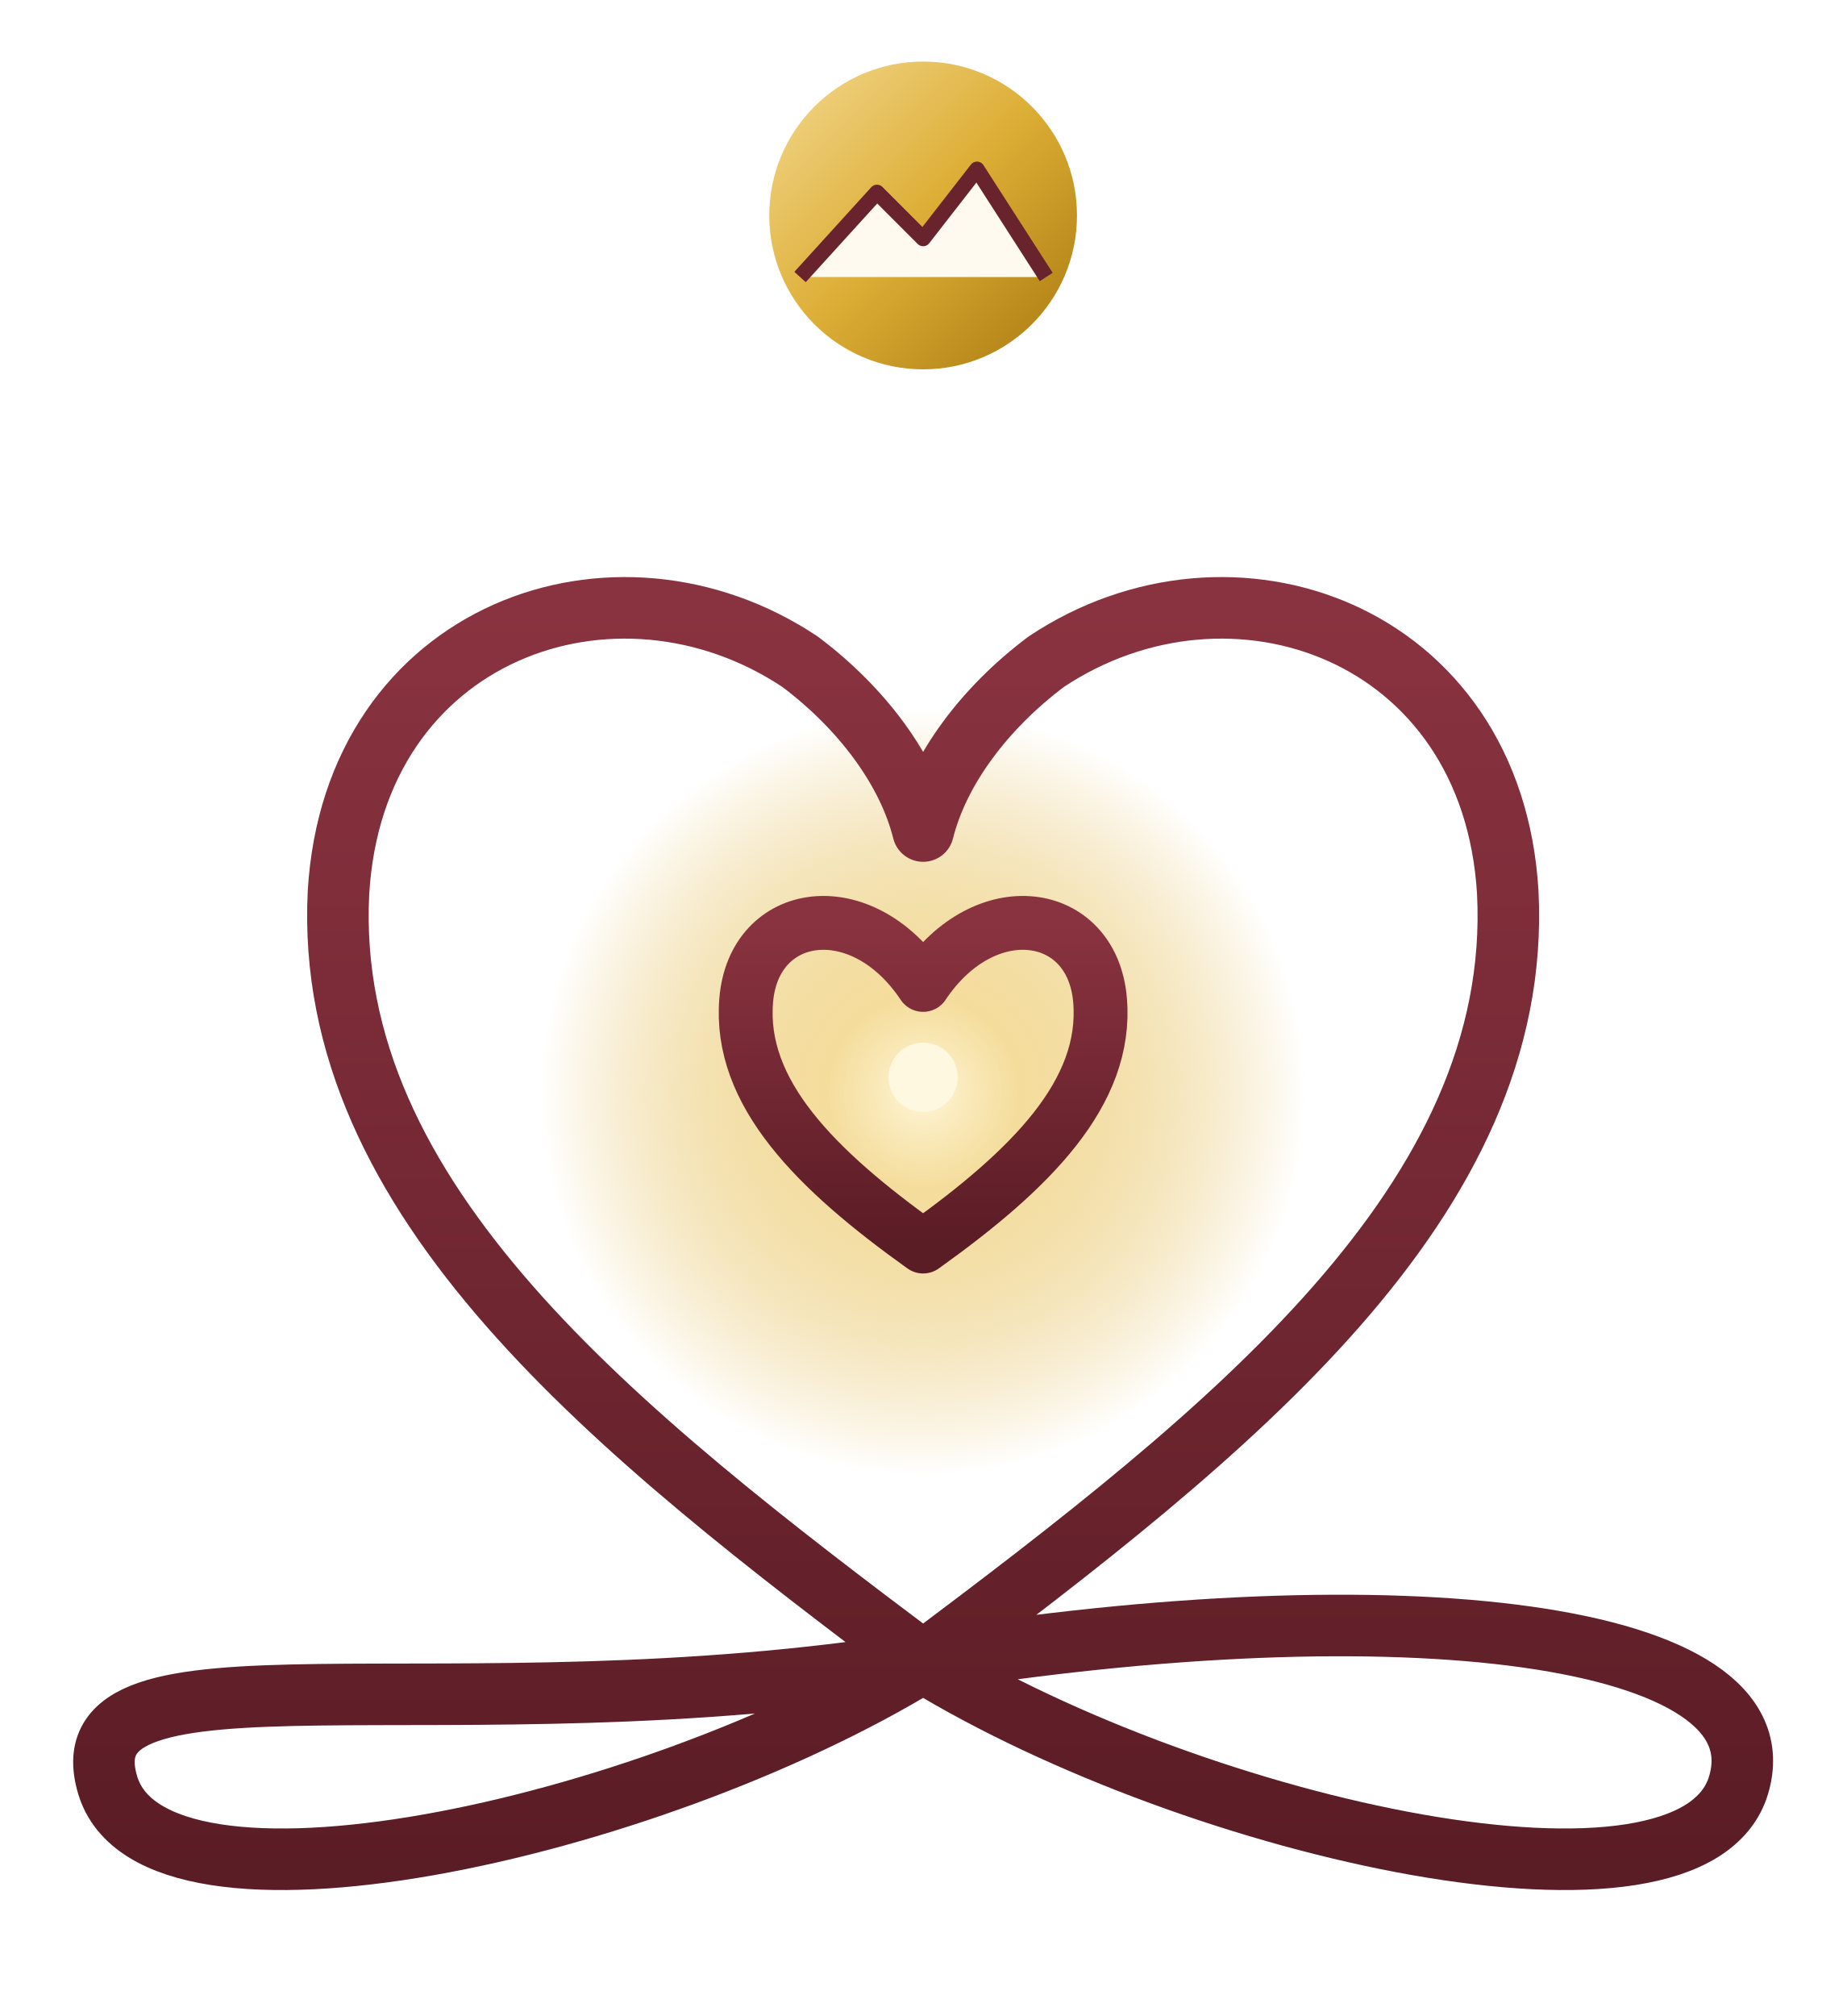
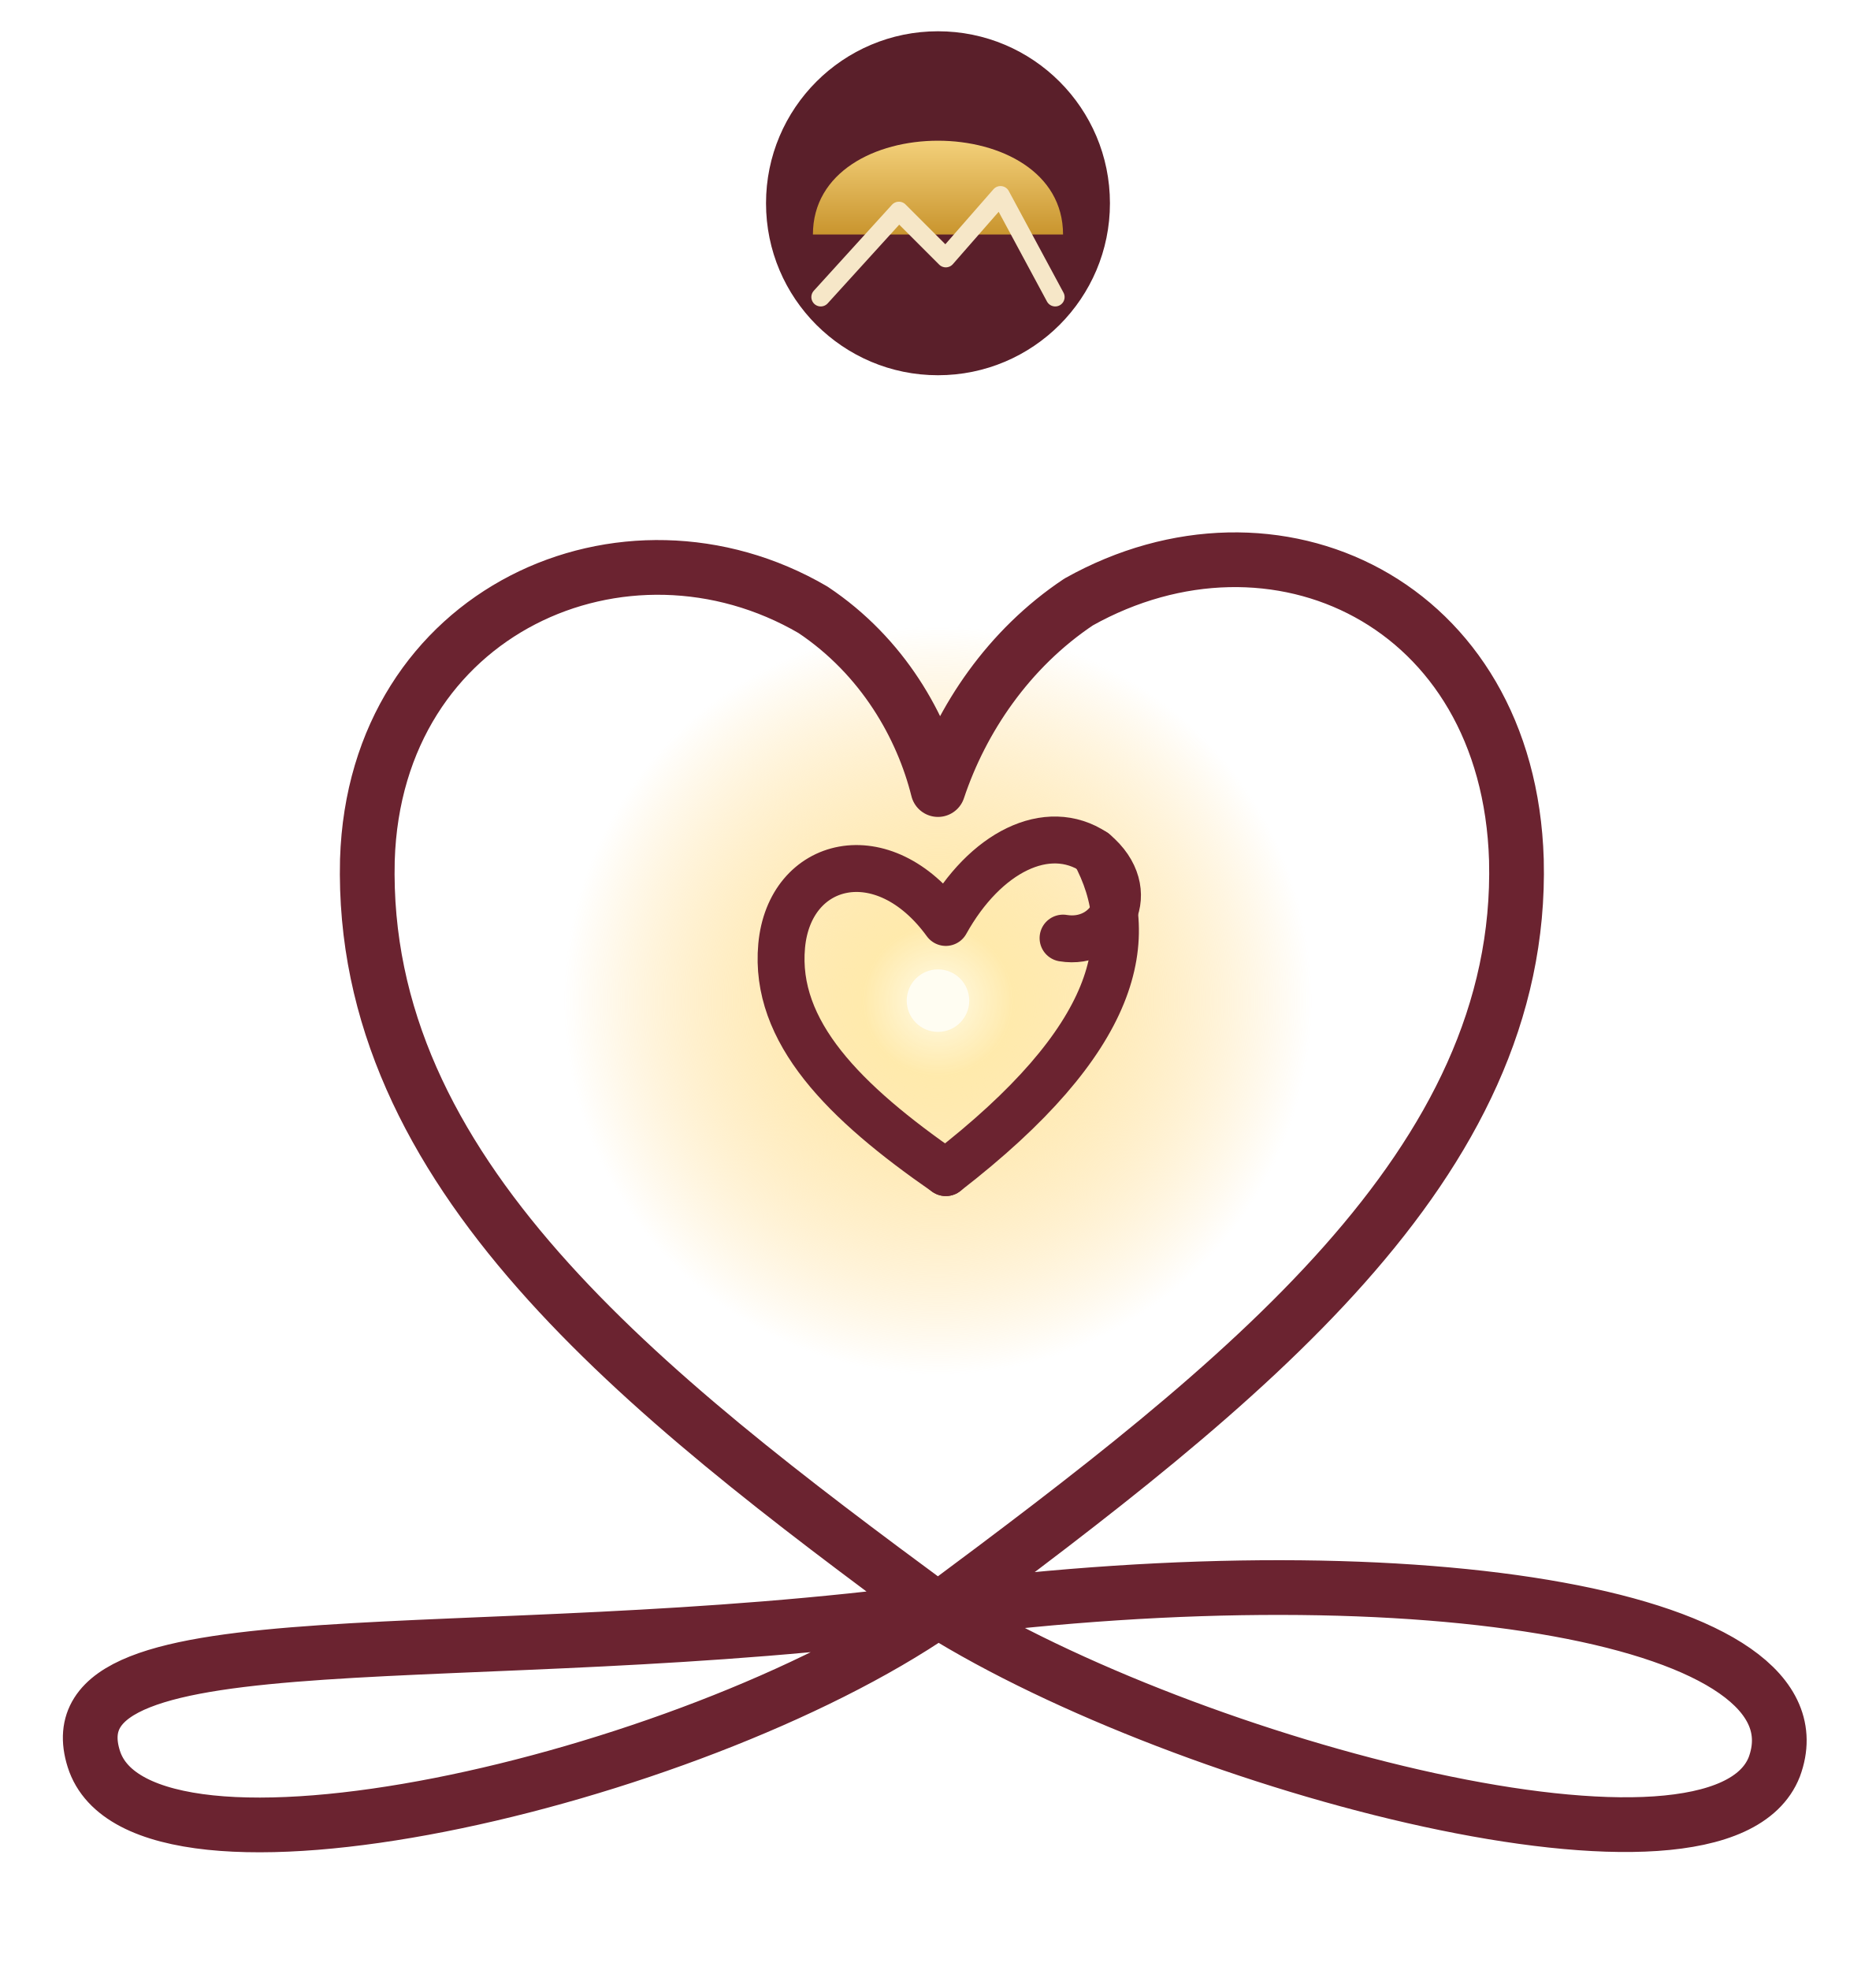
- <svg xmlns="http://www.w3.org/2000/svg" viewBox="80 34 240 262" width="240" height="262">
+ <svg xmlns="http://www.w3.org/2000/svg" viewBox="80 40 240 252" width="240" height="252">
  <defs>
-     <linearGradient id="rim" x1="0" y1="0" x2="1" y2="1">
-       <stop offset="0" stop-color="#f3d991" />
-       <stop offset=".5" stop-color="#ddae35" />
-       <stop offset="1" stop-color="#a8780f" />
+     <radialGradient id="spark">
+       <stop offset="0" stop-color="#fffbe8" />
+       <stop offset=".2" stop-color="#ffe9a8" stop-opacity=".95" />
+       <stop offset="1" stop-color="#ffcf6b" stop-opacity="0" />
+     </radialGradient>
+     <linearGradient id="dome" x1="0" y1="0" x2="0" y2="1">
+       <stop offset="0" stop-color="#f3d07a" />
+       <stop offset="1" stop-color="#c9952e" />
    </linearGradient>
-     <linearGradient id="ink" x1="0" y1="0" x2="0" y2="1">
-       <stop offset="0" stop-color="#8a3340" />
-       <stop offset="1" stop-color="#5a1c25" />
-     </linearGradient>
-     <radialGradient id="glow">
-       <stop offset="0" stop-color="#fff6d8" />
-       <stop offset=".25" stop-color="#f3d991" stop-opacity=".9" />
-       <stop offset="1" stop-color="#ddae35" stop-opacity="0" />
-     </radialGradient>
  </defs>
-   <g transform="translate(200 62)">
-     <circle r="20" fill="url(#rim)" />
-     <path d="M-16 8 L-6 -3 L0 3 L7 -6 L16 8 Z" fill="#fffaf0" />
-     <path d="M-16 8 L-6 -3 L0 3 L7 -6 L16 8" fill="none" stroke="#69232d" stroke-width="2" stroke-linejoin="round" />
+   <g transform="translate(200 66)">
+     <circle r="22" fill="#5a1f2a" />
+     <path d="M-16 4 C-16 -12 16 -12 16 4 Z" fill="url(#dome)" />
+     <path d="M-15 12 L-5 1 L1 7 L8 -1 L15 12" fill="none" stroke="#f6e7c8" stroke-width="2.4" stroke-linejoin="round" stroke-linecap="round" />
  </g>
-   <circle cx="200" cy="176" r="50" fill="url(#glow)" />
-   <g fill="none" stroke="url(#ink)" stroke-width="8" stroke-linecap="round" stroke-linejoin="round">
-     <path d="M200 250 C160 220 122 190 124 150 C126 116 160 104 184 120 C192 126 198 134 200 142 C202 134 208 126 216 120 C240 104 274 116 276 150 C278 190 240 220 200 250 C236 272 300 286 306 266 C312 246 262 240 200 250 C138 260 88 246 94 266 C100 286 164 272 200 250" />
-     <path d="M200 196 C186 186 176 176 177 164 C178 152 192 150 200 162 C208 150 222 152 223 164 C224 176 214 186 200 196" stroke-width="7" />
+   <circle cx="200" cy="168" r="48" fill="url(#spark)" />
+   <g fill="none" stroke="#6b2330" stroke-linecap="round" stroke-linejoin="round">
+     <path stroke-width="7" d="M200 246 C162 218 126 190 127 150 C128 118 160 104 184 118 C193 124 198 133 200 141 C203 132 209 123 218 117 C243 103 273 117 274 150 C275 189 239 217 200 246 C232 266 300 284 307 266 C314 247 262 238 200 246 C140 254 86 246 92 265 C98 284 168 268 200 246" />
+     <path stroke-width="6" d="M201 190 C188 181 179 172 180 161 C181 150 193 147 201 158 C206 149 214 145 220 149 C226 154 222 161 216 160" />
+     <path stroke-width="6" d="M220 149 C226 160 223 173 201 190" />
  </g>
-   <circle cx="200" cy="174" r="4.5" fill="#fff8e0" />
+   <circle cx="200" cy="168" r="4" fill="#fffdf2" />
</svg>
